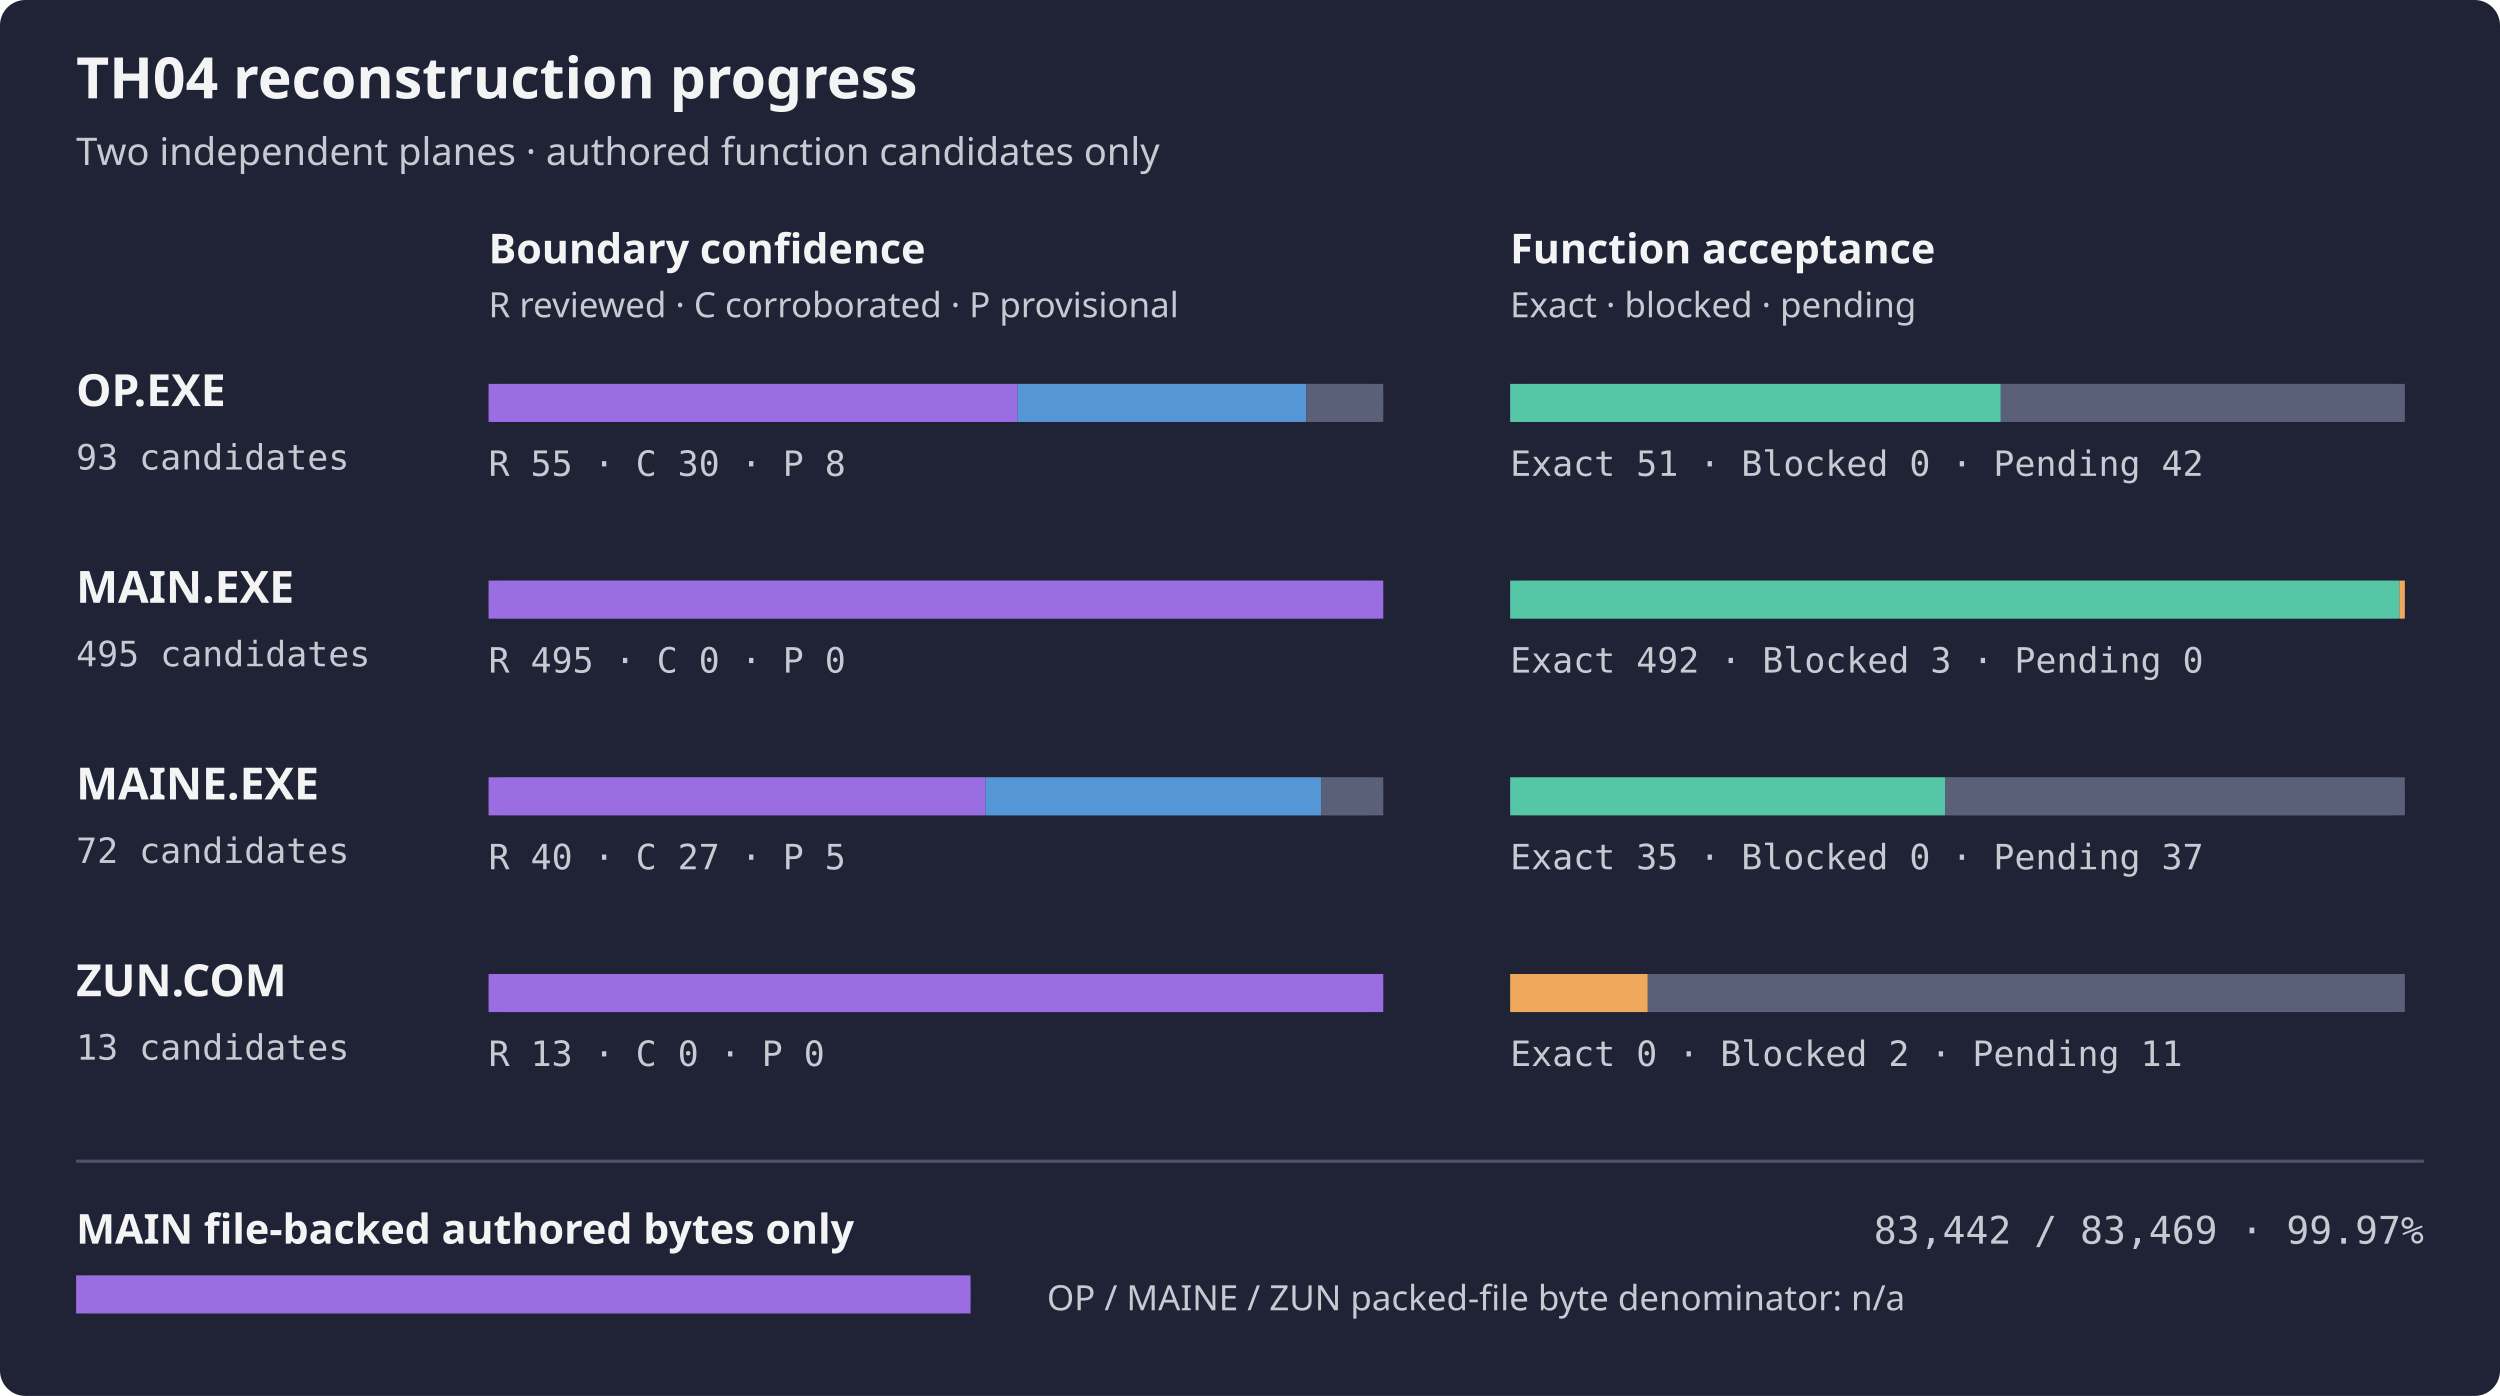
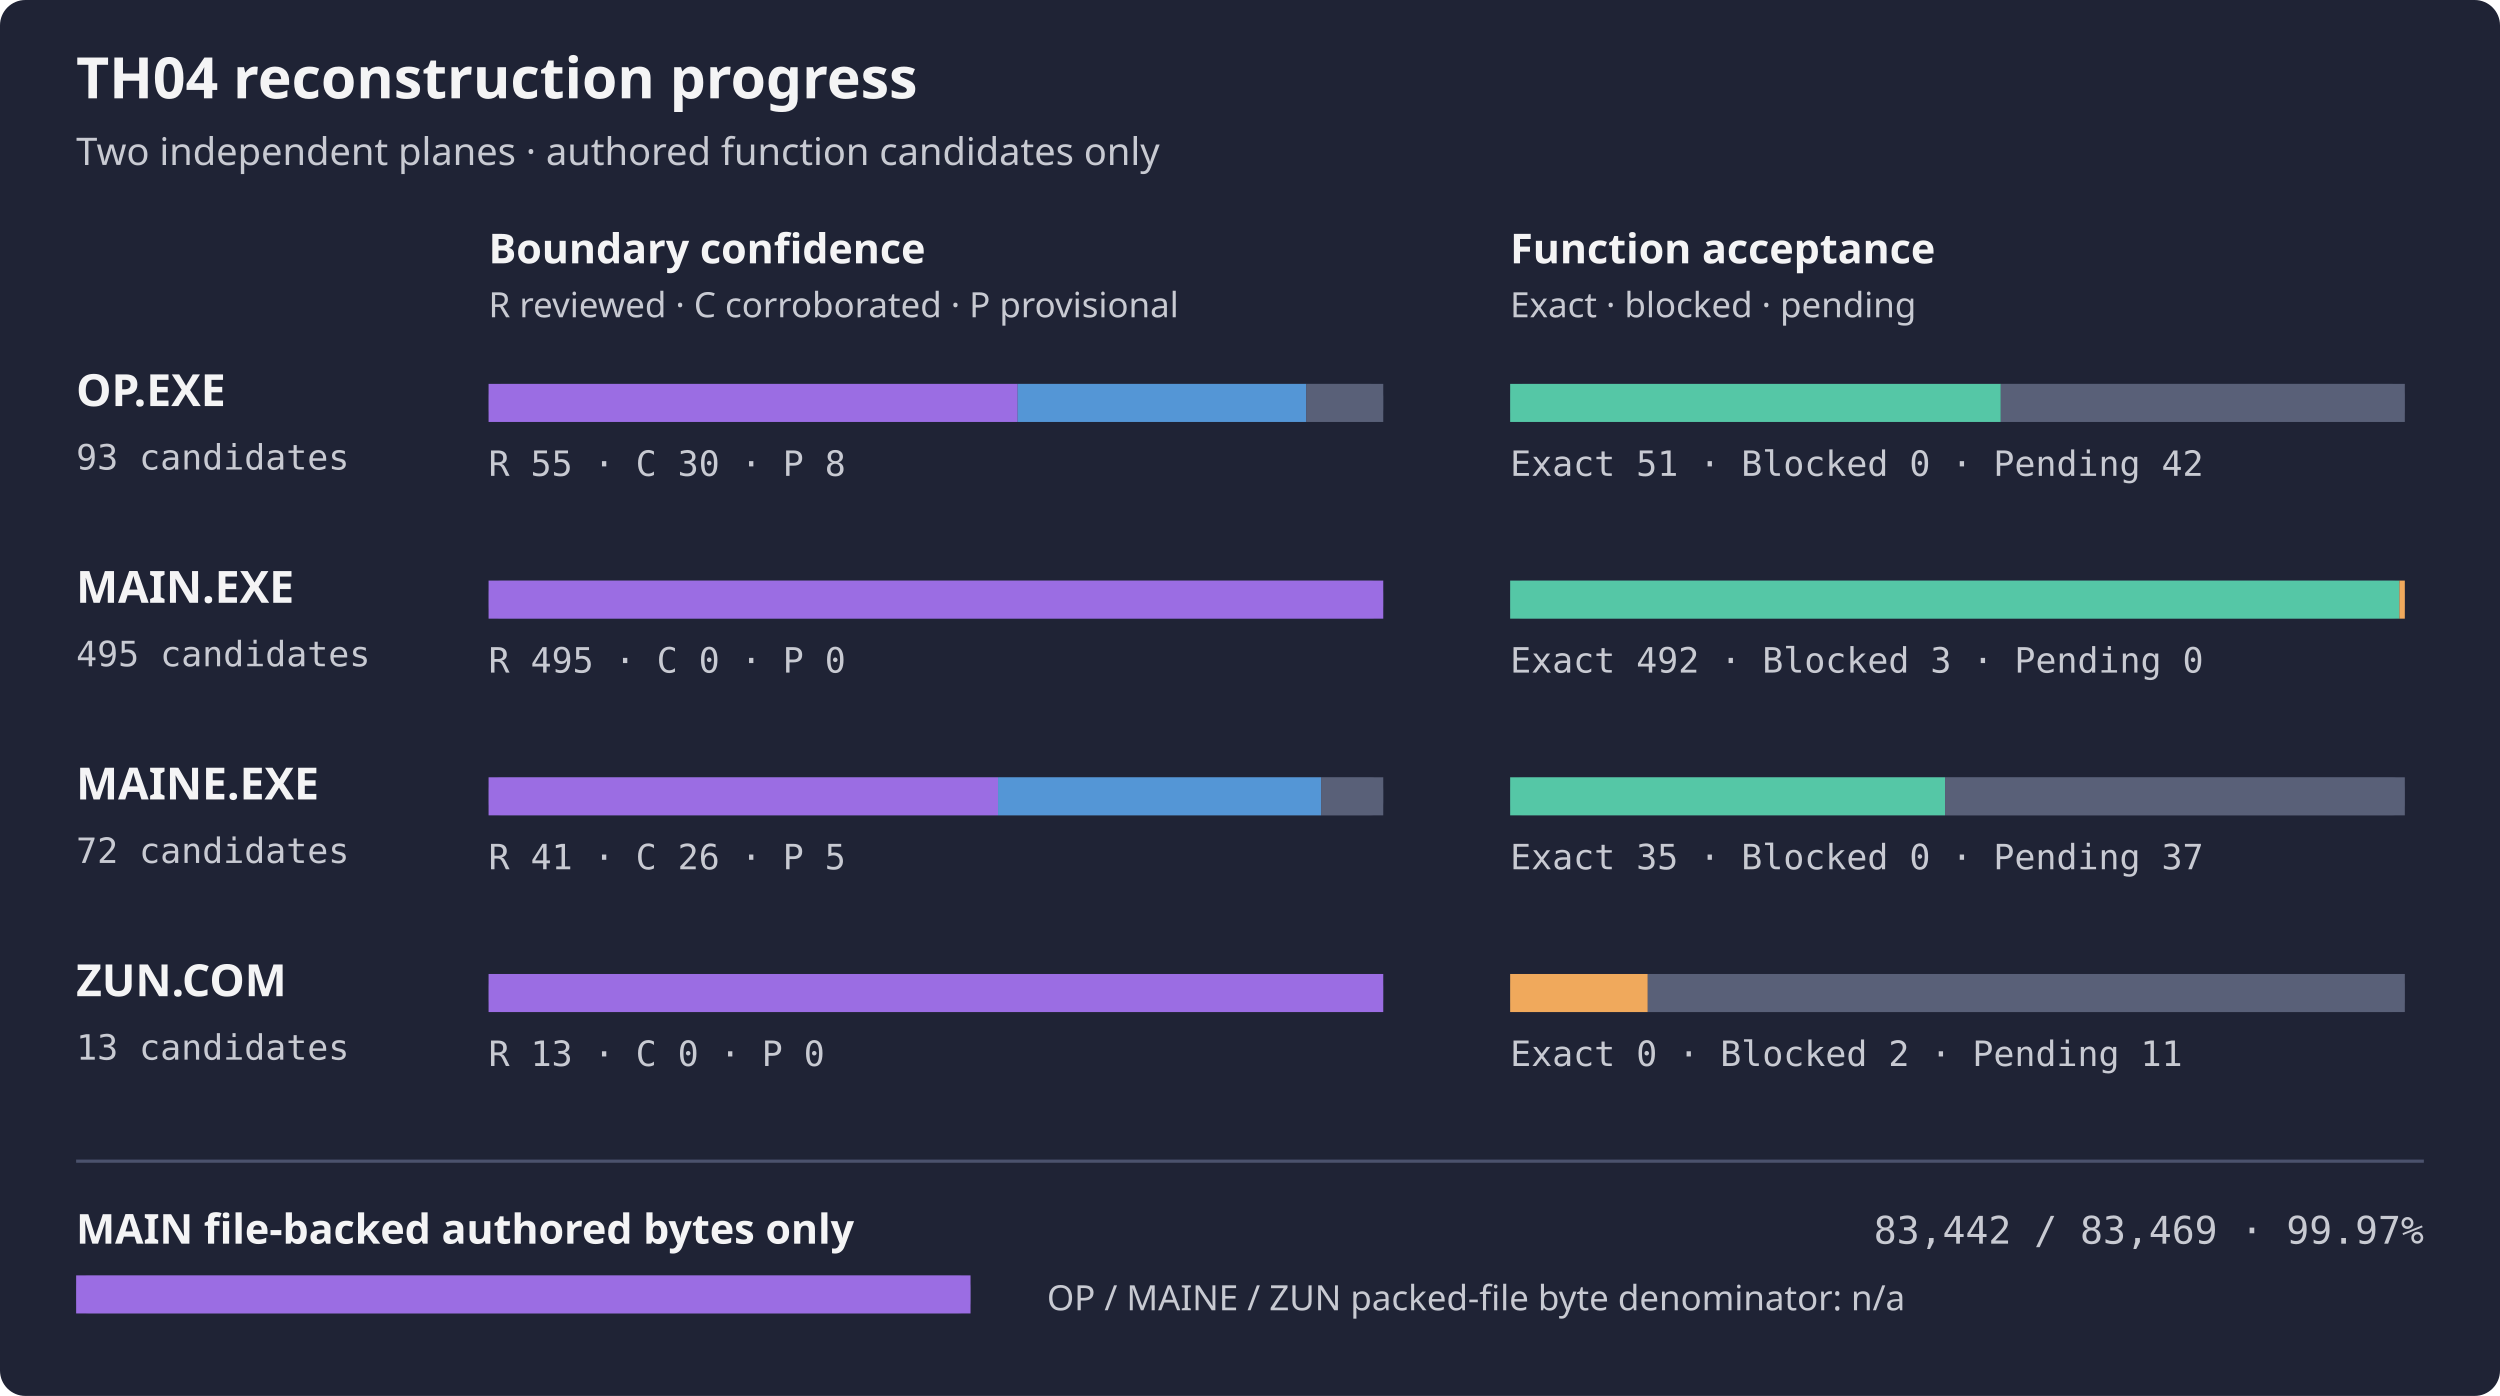
<svg xmlns="http://www.w3.org/2000/svg" width="788" height="440" role="img" aria-label="TH04 per-artifact reconstruction progress">
  <rect width="788" height="440" rx="8" fill="#1f2335" />
  <text x="24" y="31" fill="#f4f4f5" font-family="sans-serif" font-size="18" font-weight="600">TH04 reconstruction progress</text>
  <text x="24" y="52" fill="#c8cad2" font-family="sans-serif" font-size="12">Two independent planes · authored function candidates only</text>
  <text x="154" y="83" fill="#f4f4f5" font-family="sans-serif" font-size="13" font-weight="600">Boundary confidence</text>
  <text x="476" y="83" fill="#f4f4f5" font-family="sans-serif" font-size="13" font-weight="600">Function acceptance</text>
  <text x="154" y="100" fill="#c8cad2" font-family="sans-serif" font-size="11">R reviewed · C corroborated · P provisional</text>
  <text x="476" y="100" fill="#c8cad2" font-family="sans-serif" font-size="11">Exact · blocked · pending</text>
  <text x="24" y="128" fill="#f4f4f5" font-family="sans-serif" font-size="14" font-weight="600">OP.EXE</text>
  <text x="24" y="148" fill="#c8cad2" font-family="monospace" font-size="11">93 candidates</text>
  <rect x="154" y="121" width="282" height="12" rx="4" fill="#353b52" />
  <rect x="154.00" y="121" width="166.77" height="12" fill="#9b6de3" />
  <rect x="320.77" y="121" width="90.97" height="12" fill="#5496d6" />
  <rect x="411.74" y="121" width="24.26" height="12" fill="#596078" />
  <rect x="476" y="121" width="282" height="12" rx="4" fill="#353b52" />
  <rect x="476.00" y="121" width="154.65" height="12" fill="#55c7a6" />
  <rect x="630.65" y="121" width="127.35" height="12" fill="#596078" />
  <text x="154" y="150" fill="#c8cad2" font-family="monospace" font-size="11">R 55 · C 30 · P 8</text>
  <text x="476" y="150" fill="#c8cad2" font-family="monospace" font-size="11">Exact 51 · Blocked 0 · Pending 42</text>
  <text x="24" y="190" fill="#f4f4f5" font-family="sans-serif" font-size="14" font-weight="600">MAIN.EXE</text>
  <text x="24" y="210" fill="#c8cad2" font-family="monospace" font-size="11">495 candidates</text>
  <rect x="154" y="183" width="282" height="12" rx="4" fill="#353b52" />
  <rect x="154.00" y="183" width="282.00" height="12" fill="#9b6de3" />
  <rect x="476" y="183" width="282" height="12" rx="4" fill="#353b52" />
  <rect x="476.00" y="183" width="280.29" height="12" fill="#55c7a6" />
  <rect x="756.29" y="183" width="1.71" height="12" fill="#f0a95c" />
  <text x="154" y="212" fill="#c8cad2" font-family="monospace" font-size="11">R 495 · C 0 · P 0</text>
  <text x="476" y="212" fill="#c8cad2" font-family="monospace" font-size="11">Exact 492 · Blocked 3 · Pending 0</text>
  <text x="24" y="252" fill="#f4f4f5" font-family="sans-serif" font-size="14" font-weight="600">MAINE.EXE</text>
  <text x="24" y="272" fill="#c8cad2" font-family="monospace" font-size="11">72 candidates</text>
  <rect x="154" y="245" width="282" height="12" rx="4" fill="#353b52" />
-   <rect x="154.00" y="245" width="156.67" height="12" fill="#9b6de3" />
-   <rect x="310.67" y="245" width="105.75" height="12" fill="#5496d6" />
+   <rect x="154.00" y="245" width="160.58" height="12" fill="#9b6de3" />
+   <rect x="314.58" y="245" width="101.83" height="12" fill="#5496d6" />
  <rect x="416.42" y="245" width="19.58" height="12" fill="#596078" />
  <rect x="476" y="245" width="282" height="12" rx="4" fill="#353b52" />
  <rect x="476.00" y="245" width="137.08" height="12" fill="#55c7a6" />
  <rect x="613.08" y="245" width="144.92" height="12" fill="#596078" />
-   <text x="154" y="274" fill="#c8cad2" font-family="monospace" font-size="11">R 40 · C 27 · P 5</text>
+   <text x="154" y="274" fill="#c8cad2" font-family="monospace" font-size="11">R 41 · C 26 · P 5</text>
  <text x="476" y="274" fill="#c8cad2" font-family="monospace" font-size="11">Exact 35 · Blocked 0 · Pending 37</text>
  <text x="24" y="314" fill="#f4f4f5" font-family="sans-serif" font-size="14" font-weight="600">ZUN.COM</text>
  <text x="24" y="334" fill="#c8cad2" font-family="monospace" font-size="11">13 candidates</text>
  <rect x="154" y="307" width="282" height="12" rx="4" fill="#353b52" />
  <rect x="154.00" y="307" width="282.00" height="12" fill="#9b6de3" />
  <rect x="476" y="307" width="282" height="12" rx="4" fill="#353b52" />
  <rect x="476.00" y="307" width="43.38" height="12" fill="#f0a95c" />
  <rect x="519.38" y="307" width="238.62" height="12" fill="#596078" />
  <text x="154" y="336" fill="#c8cad2" font-family="monospace" font-size="11">R 13 · C 0 · P 0</text>
  <text x="476" y="336" fill="#c8cad2" font-family="monospace" font-size="11">Exact 0 · Blocked 2 · Pending 11</text>
  <path d="M24 366 H764" stroke="#4b526d" />
  <text x="24" y="392" fill="#f4f4f5" font-family="sans-serif" font-size="13" font-weight="600">MAIN file-backed authored bytes only</text>
  <text x="764" y="392" fill="#c8cad2" text-anchor="end" font-family="monospace" font-size="12">83,442 / 83,469 · 99.97%</text>
  <rect x="24" y="402" width="282" height="12" rx="4" fill="#353b52" />
  <rect x="24" y="402" width="281.91" height="12" fill="#9b6de3" />
  <text x="330" y="413" fill="#c8cad2" font-family="sans-serif" font-size="11">OP / MAINE / ZUN packed-file byte denominator: n/a</text>
</svg>
